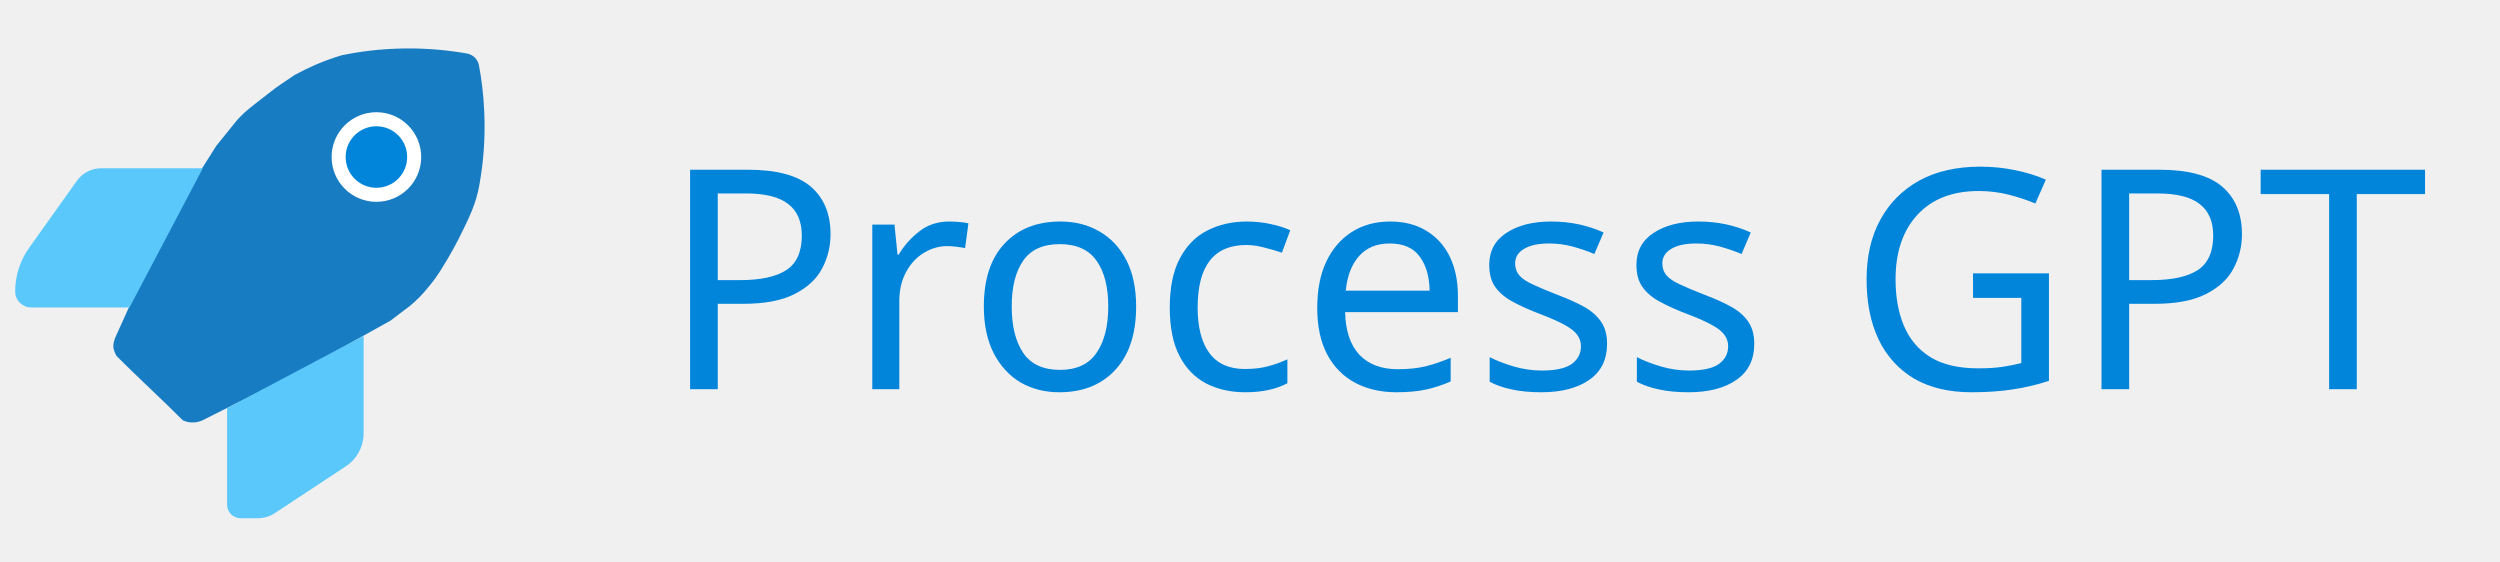
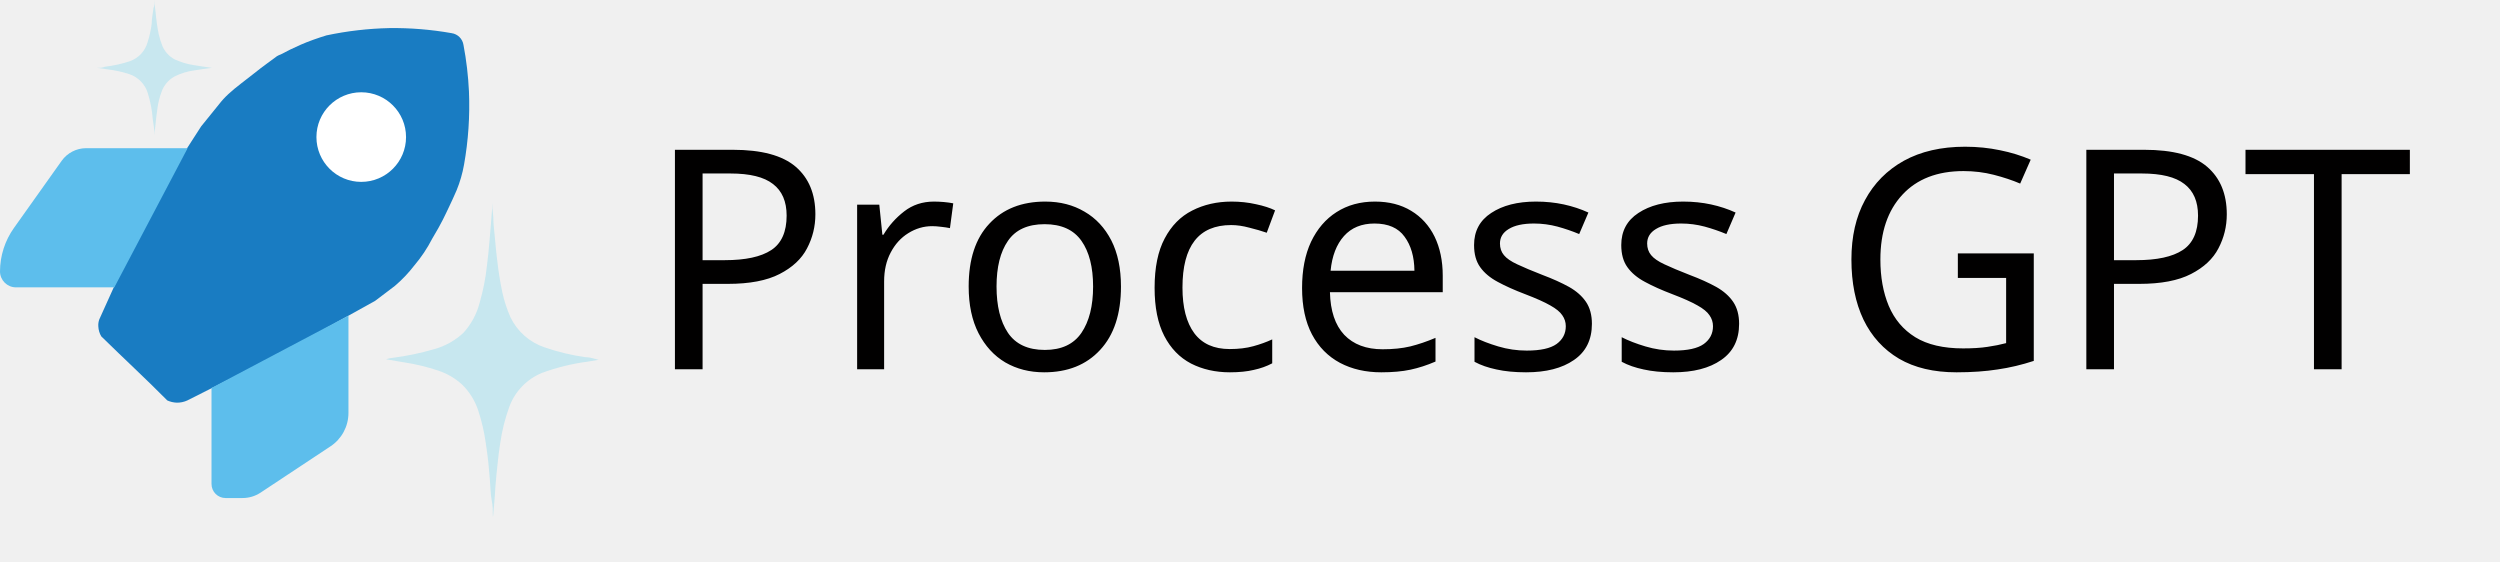
- <svg xmlns="http://www.w3.org/2000/svg" viewBox="0 0 178 40">
+ <svg xmlns="http://www.w3.org/2000/svg" width="178" height="40" viewBox="0 0 178 40" fill="none">
  <defs>
    <style>
-       .cls-1 {
-         font-family: MicrosoftSansSerif, 'Microsoft Sans Serif';
-         font-size: 21.88px;
-         letter-spacing: 0em;
-       }
- 
-       .cls-1, .cls-2 {
-         fill: #0085DB;
-       }
- 
-       .cls-3 {
-         fill: #187cc2;
-       }
- 
-       .cls-2 {
-         stroke: #fff;
-         stroke-miterlimit: 10;
-       }
- 
-       .cls-4 {
-         fill: #5AC8FA;
-       }
-     </style>
+           .cls-1 {
+               fill:#197cc2;
+           }
+           .cls-2 {
+               fill:#fff;
+               stroke:#fff;
+               stroke-miterlimit:10;
+           }
+           .cls-3 {
+               fill:#5dbeec;
+           }
+           .cls-4 {
+               fill:#c7e7ef;
+           }
+           .cls-5 {
+               fill:#c8e7ef;
+           }
+           .cls-6 {
+               font-size:21.88px;
+               fill:#010000;
+               font-family:MicrosoftSansSerif, Microsoft Sans Serif;
+               letter-spacing:0em;
+           }
+       </style>
  </defs>
-   <path class="cls-3" d="m8.15,24.16l2.38-5.27c.13-.3.27-.58.42-.87l2.12-3.97c.28-.53.6-1.04.97-1.52l1.37-2.16,1.27-1.57c.18-.24.46-.54.68-.74.56-.51,1.19-.95,1.85-1.48.56-.45,1.07-.76,1.6-1.13.08-.06.17-.11.26-.16.43-.23.9-.46,1.42-.69.65-.28,1.26-.49,1.82-.66,1.24-.26,2.76-.47,4.51-.49,1.69-.02,3.18.14,4.43.36.43.08.77.41.85.84.19.99.33,2.1.38,3.33.09,1.99-.09,3.75-.35,5.19-.11.63-.29,1.24-.53,1.83-.17.41-.37.85-.59,1.29-.18.36-.45.97-1.15,2.16-.83,1.41-1.06,1.61-1.26,1.87-.52.67-1.03,1.14-1.4,1.45l-1.4,1.06-6.71,3.74-6.66,3.35c-.13.06-.4.17-.75.16-.31,0-.54-.1-.67-.16-1.59-1.59-3.11-2.97-4.7-4.56-.04-.04-.25-.44-.24-.71,0-.23.07-.46.11-.5Z" />
-   <circle class="cls-2" cx="26.8" cy="11.18" r="2.69" />
-   <path class="cls-4" d="m14.44,11.98h-7.23c-.69,0-1.34.33-1.74.9l-3.4,4.77c-.64.9-.99,1.99-.99,3.1h0c0,.63.51,1.14,1.14,1.14h7l5.22-9.91Z" />
-   <path class="cls-4" d="m25.89,23.9v6.94c0,.96-.48,1.85-1.28,2.37l-5.02,3.31c-.37.25-.81.38-1.26.38h-1.19c-.54,0-.97-.43-.97-.97v-6.87l9.72-5.15Z" />
-   <text class="cls-1" transform="translate(47.01 27.71)">
-     <tspan x="0" y="0">Process GPT</tspan>
-   </text>
+   <path class="cls-1" d="M7.07,22.74l2.38-5.27q.2-.45.42-.87l2.11-4a12.2,12.2,0,0,1,1-1.52L14.32,9l1.27-1.57a5.9,5.9,0,0,1,.68-.74c.55-.51,1.18-.95,1.84-1.48S19.19,4.4,19.72,4A1.64,1.64,0,0,1,20,3.87c.42-.23.9-.46,1.42-.69s1.26-.49,1.82-.66A24.08,24.08,0,0,1,27.73,2a23.7,23.7,0,0,1,4.42.36,1,1,0,0,1,.85.84,23.68,23.68,0,0,1,.39,3.32,24,24,0,0,1-.35,5.2,8.92,8.92,0,0,1-.53,1.83c-.18.41-.37.84-.59,1.29s-.45,1-1.15,2.16A10,10,0,0,1,29.5,18.9a9.55,9.55,0,0,1-1.39,1.46l-1.4,1.06L20,25.15l-6.66,3.36a1.71,1.71,0,0,1-.75.16,1.77,1.77,0,0,1-.68-.16c-1.59-1.6-3.11-3-4.7-4.56A1.55,1.55,0,0,1,7,23.24,1.18,1.18,0,0,1,7.07,22.74Z" />
+   <circle class="cls-2" cx="25.72" cy="9.76" r="2.69" />
+   <path class="cls-3" d="M13.36,10.55H6.13a2.15,2.15,0,0,0-1.74.9L1,16.22a5.37,5.37,0,0,0-1,3.1H0a1.14,1.14,0,0,0,1.14,1.14h7Z" />
+   <path class="cls-3" d="M24.81,22.47v6.94a2.85,2.85,0,0,1-1.28,2.37l-5,3.31a2.32,2.32,0,0,1-1.26.37H16.06a1,1,0,0,1-1-1V27.62Z" />
+   <path class="cls-4" d="M35.09,36.75c0-.37,0-.74-.08-1.12s-.09-1-.13-1.46-.07-.82-.11-1.23-.11-.91-.18-1.37a13.11,13.11,0,0,0-.53-2.31,4.59,4.59,0,0,0-1.15-1.87,4.67,4.67,0,0,0-1.7-1,14.44,14.44,0,0,0-2.5-.6l-1.23-.21a2.28,2.28,0,0,1,.53-.11,18.91,18.91,0,0,0,2.9-.61A4.93,4.93,0,0,0,33,23.69a5,5,0,0,0,1.14-2.1,15.2,15.2,0,0,0,.53-2.67c.08-.61.14-1.23.19-1.85s.13-1.49.18-2.24a2.91,2.91,0,0,1,0-.4c0,.33.06.66.08,1,0,.55.09,1.1.13,1.65s.1,1,.16,1.53c.09.75.2,1.49.36,2.22a9.17,9.17,0,0,0,.58,1.77,4.17,4.17,0,0,0,2.42,2.13,15.42,15.42,0,0,0,2.91.7c.32,0,.63.11.94.19l-.78.13a15,15,0,0,0-3.25.8A4.16,4.16,0,0,0,36.25,29a12.91,12.91,0,0,0-.64,2.59c-.12.75-.19,1.52-.27,2.28-.05.49-.08,1-.11,1.47l-.12,1.42Z" />
+   <path class="cls-5" d="M11,9.63c0-.41-.08-.81-.13-1.21a8.43,8.43,0,0,0-.35-1.8A2.06,2.06,0,0,0,9.18,5.27a7.93,7.93,0,0,0-1.52-.33l-.75-.11c.2,0,.39,0,.56-.08a8.88,8.88,0,0,0,1.77-.39A2,2,0,0,0,10.51,3a7.19,7.19,0,0,0,.29-1.3c0-.38.09-.76.13-1.13C11,.42,11,.22,11,0c0,.32.05.6.08.88a13.45,13.45,0,0,0,.22,1.55,5.35,5.35,0,0,0,.27.86,1.94,1.94,0,0,0,.87.94,5.16,5.16,0,0,0,1.32.4c.43.08.87.13,1.33.2-.43.06-.84.11-1.24.18a4.37,4.37,0,0,0-1.45.45,2,2,0,0,0-.89,1.06,5.53,5.53,0,0,0-.31,1.26c-.06.46-.12.92-.16,1.38A3.75,3.75,0,0,0,11,9.63Z" />
+   <text class="cls-6" transform="translate(45.93 26.29)">Process GPT</text>
</svg>
